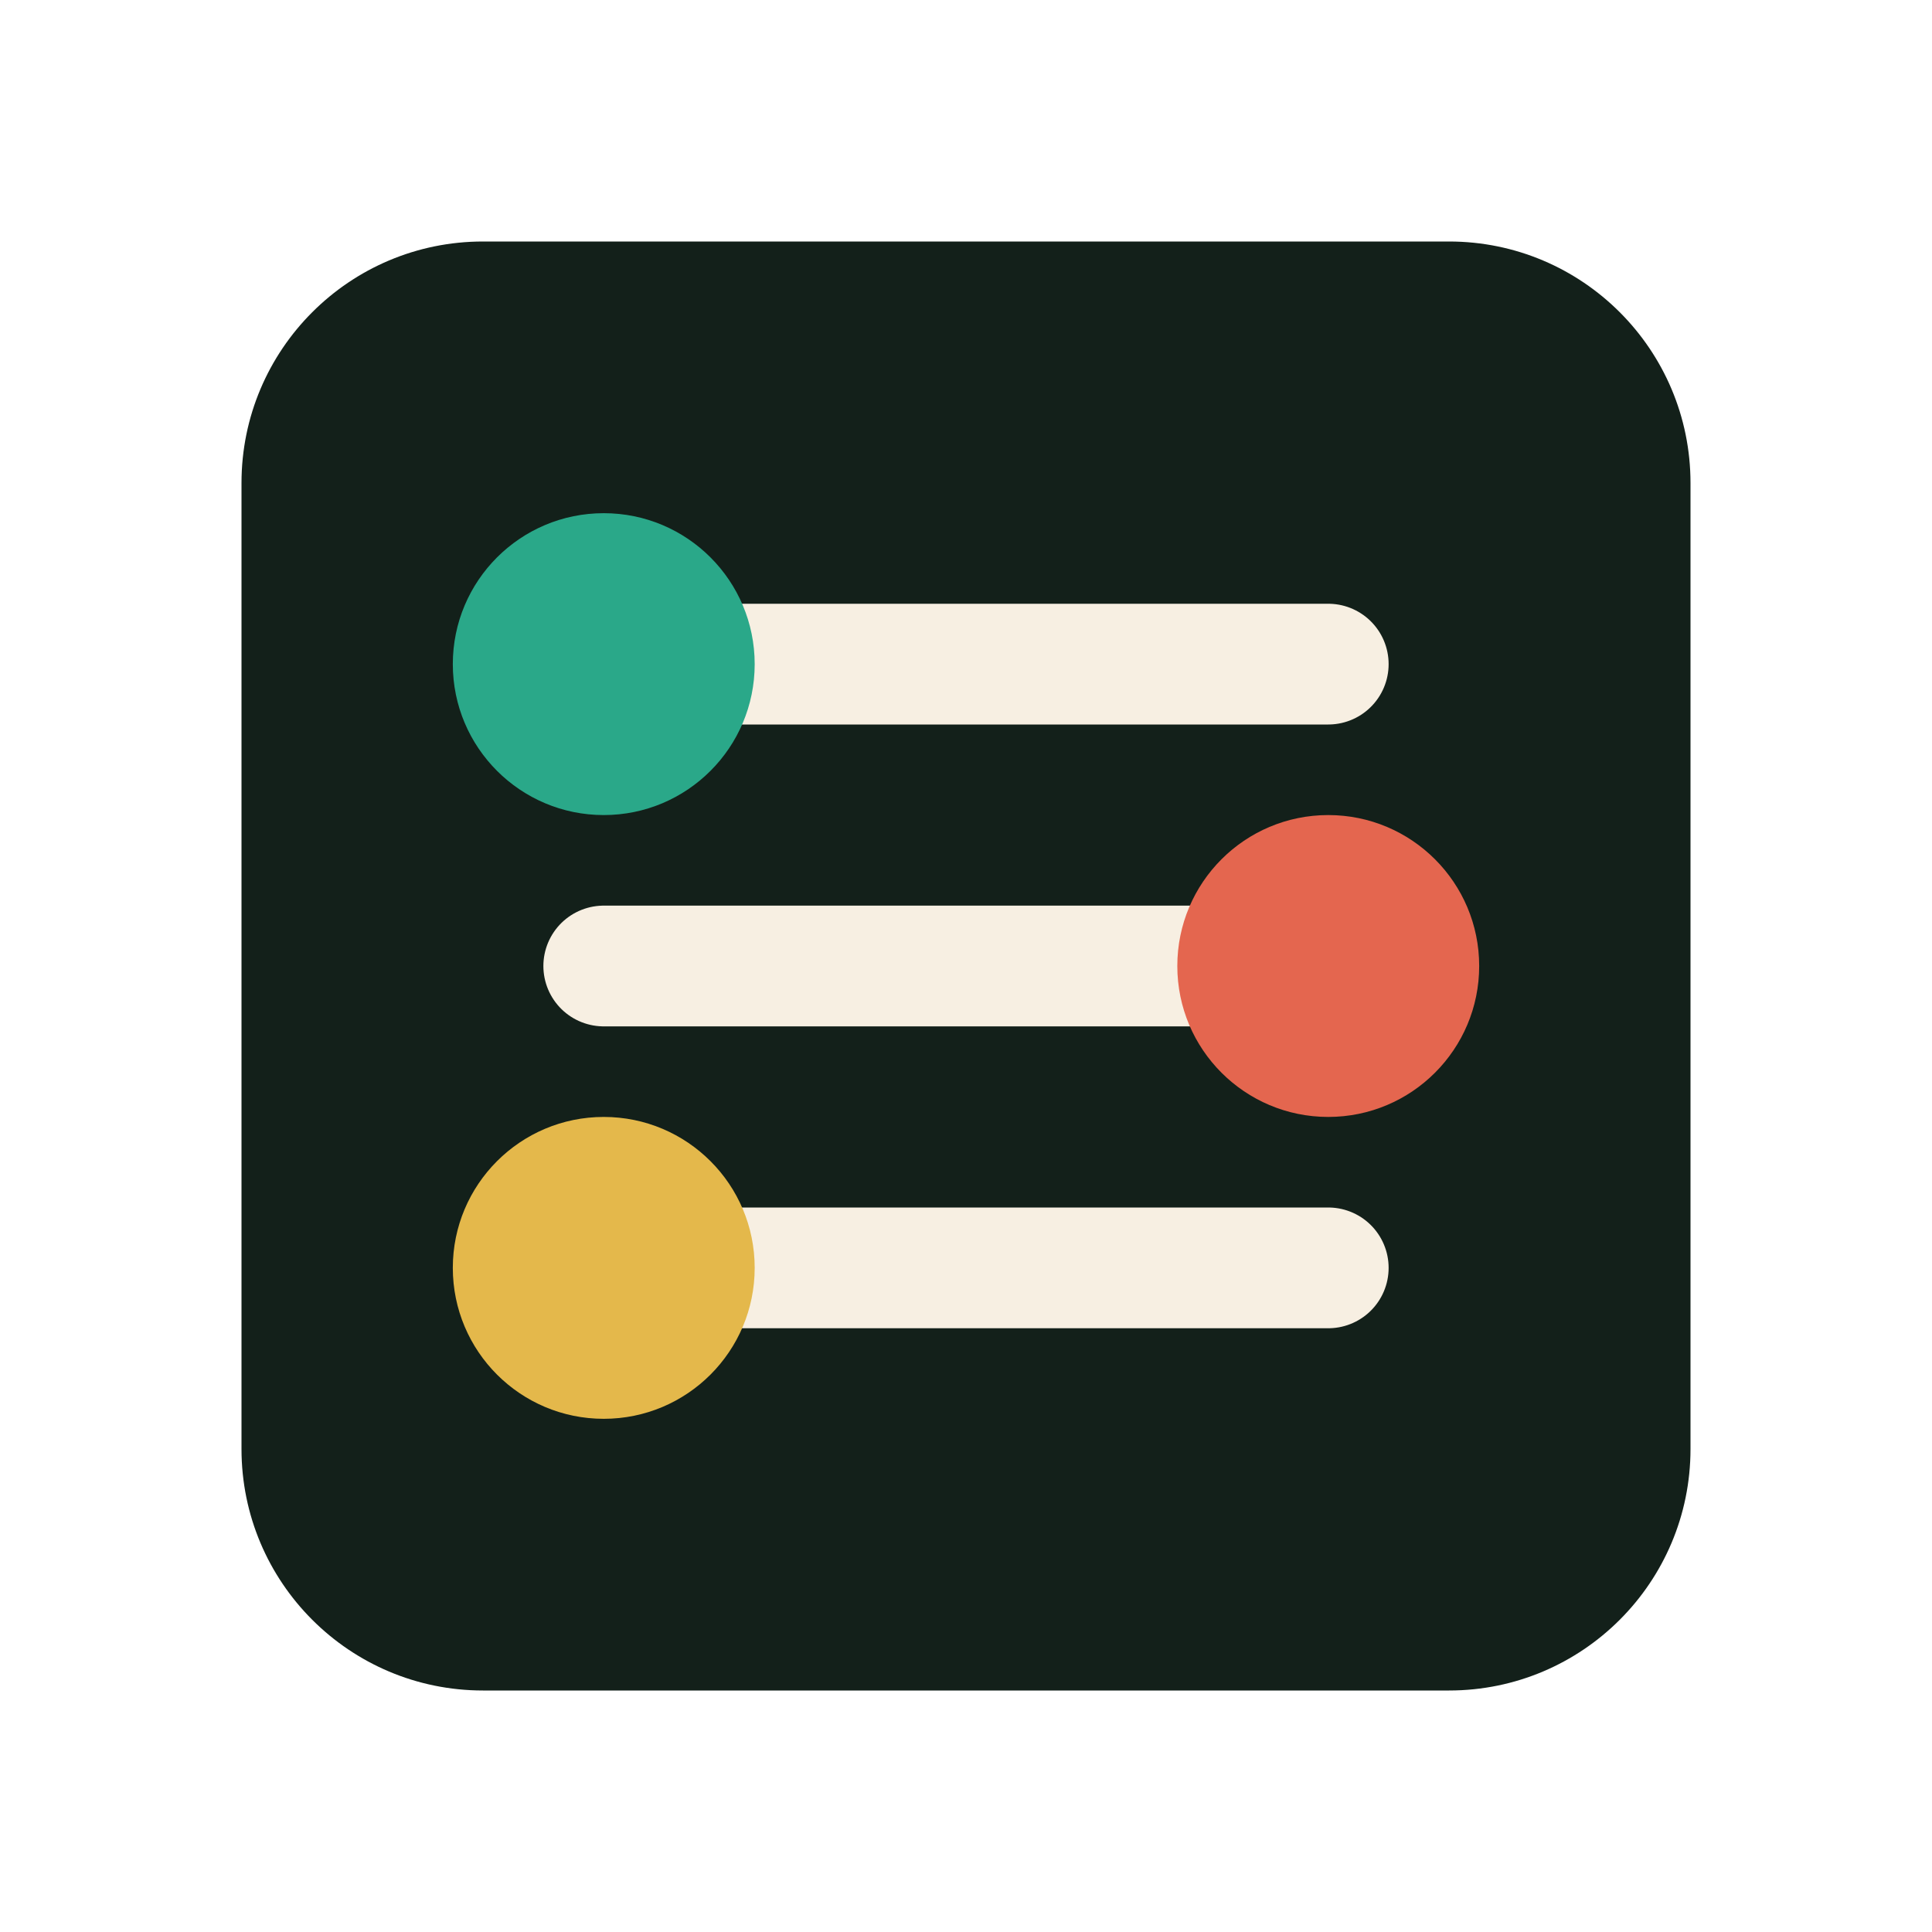
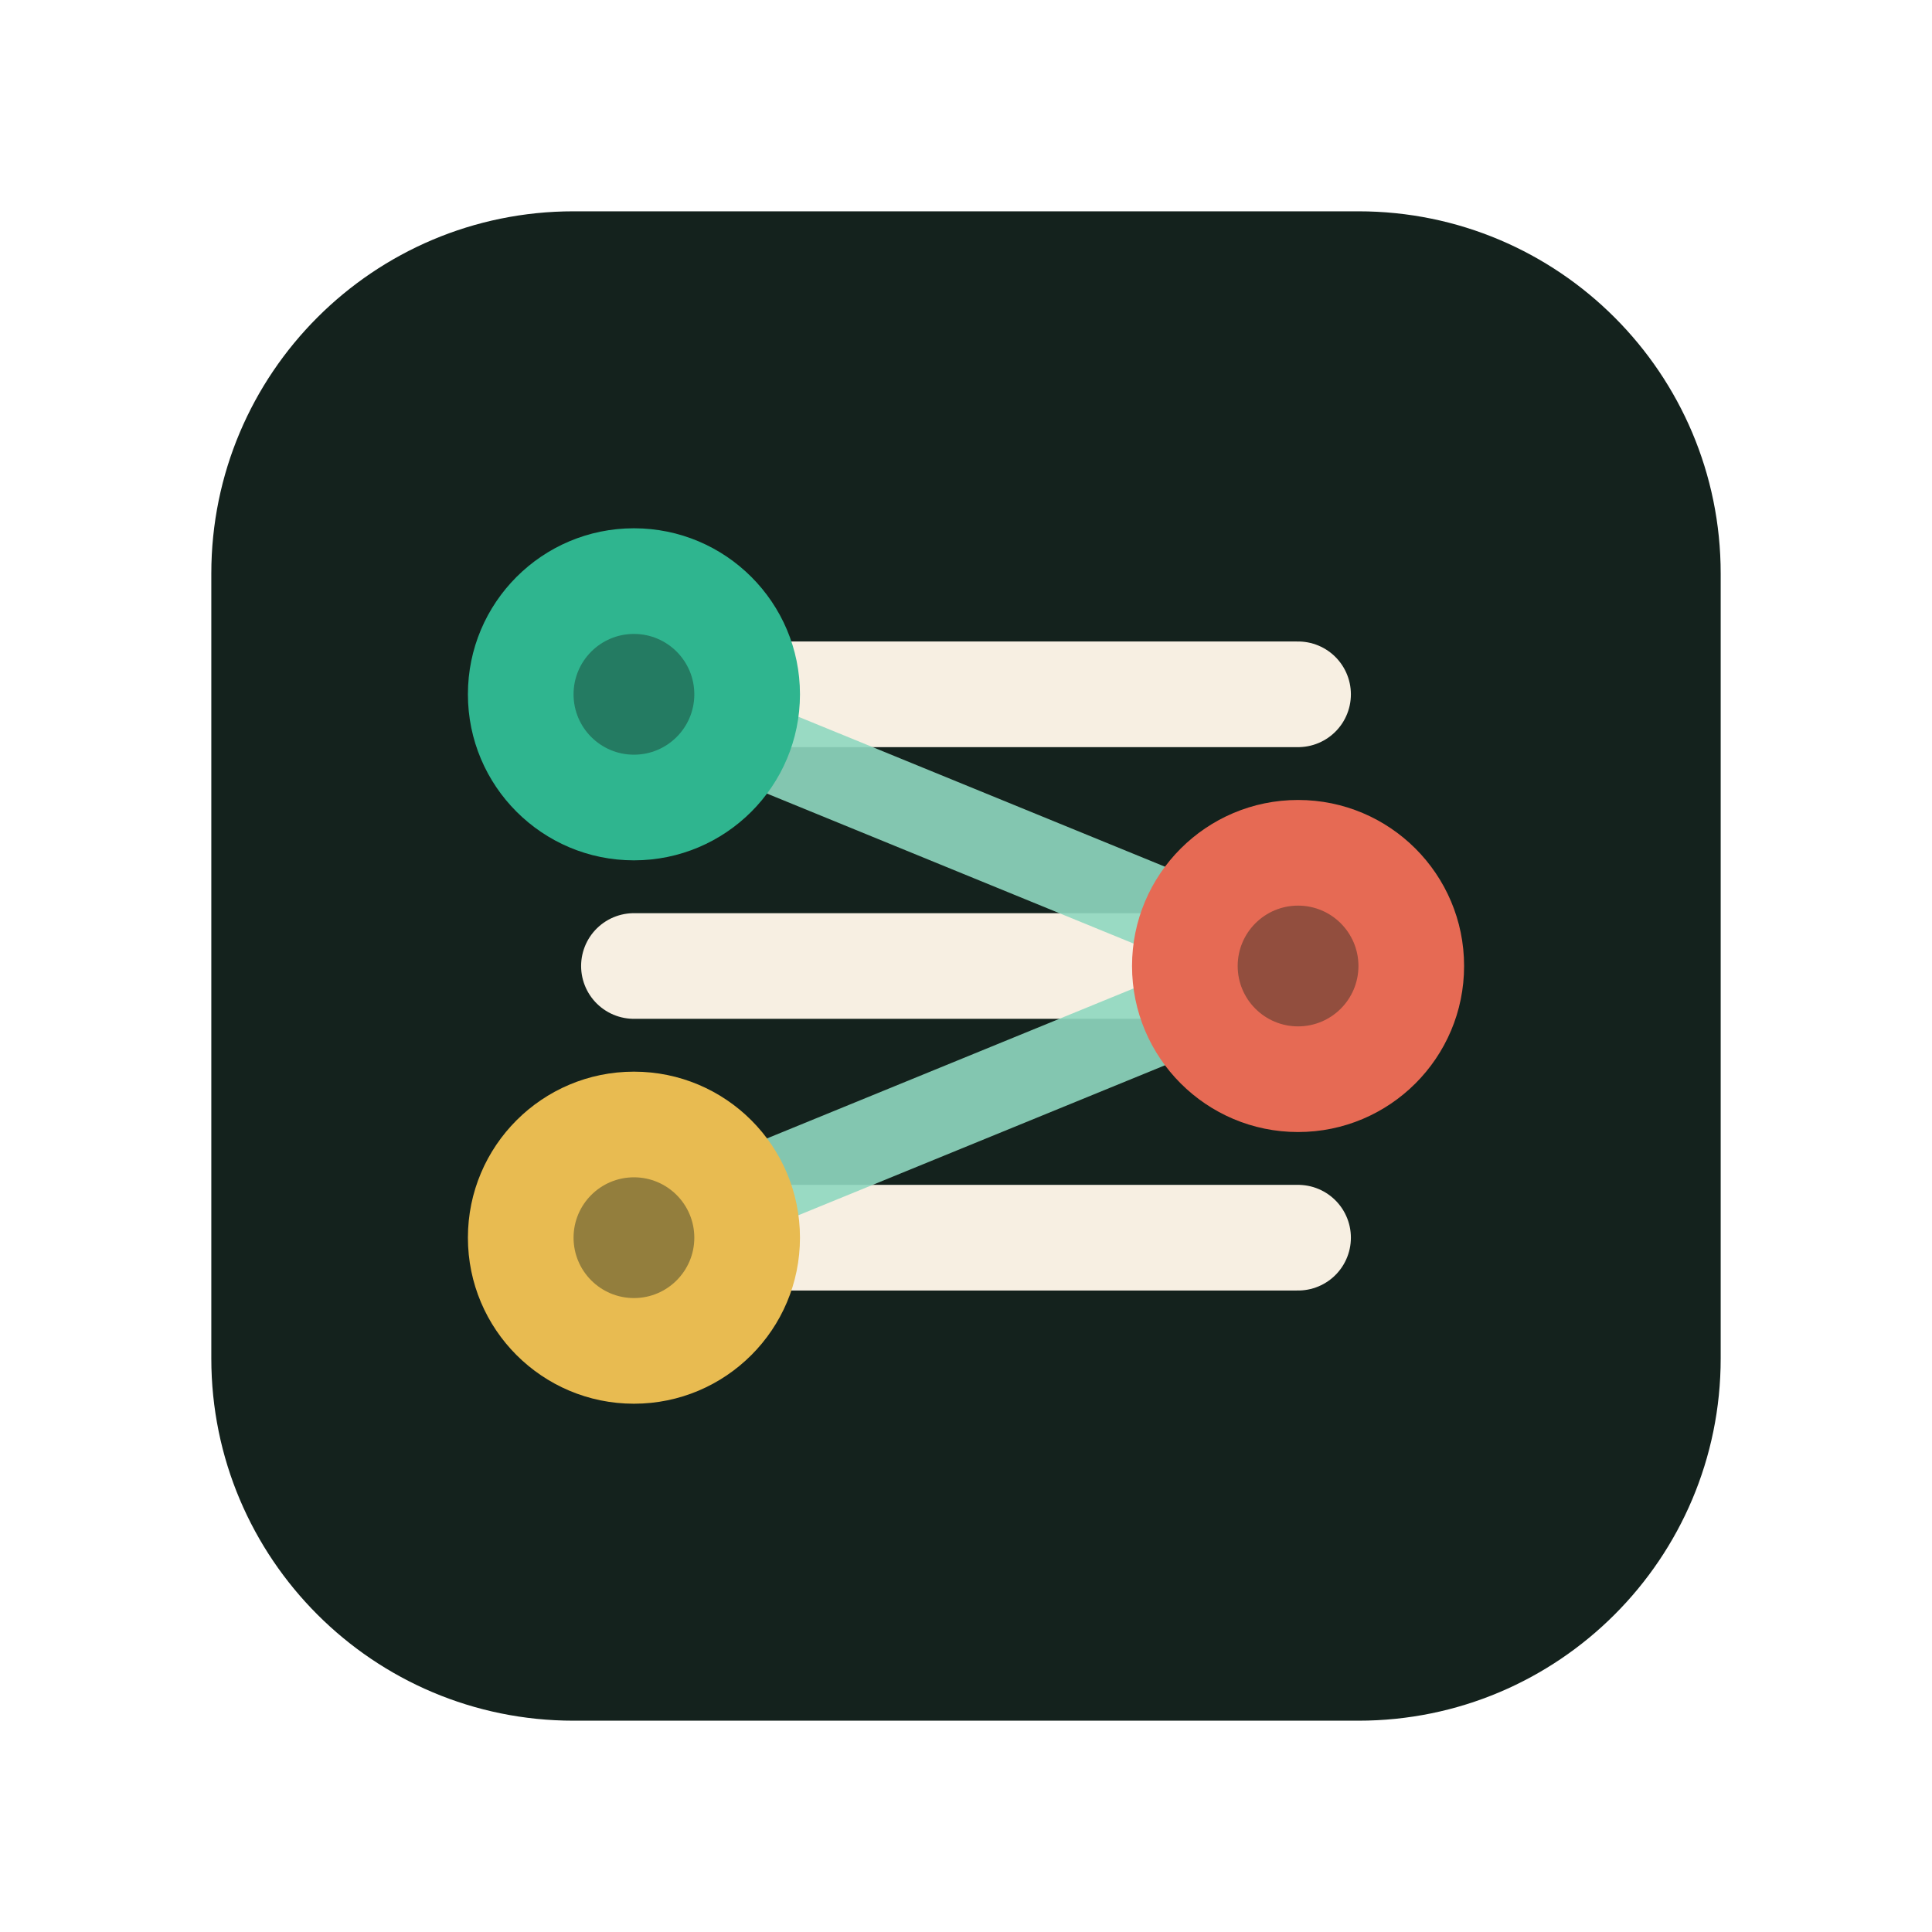
<svg xmlns="http://www.w3.org/2000/svg" width="64" height="64" viewBox="0 0 64 64" role="img" aria-labelledby="title">
-   <rect x="8" y="8" width="48" height="48" rx="8" fill="#13201a" />
-   <path d="M20 22h24M20 32h24M20 42h24" stroke="#f7efe2" stroke-width="4" stroke-linecap="round" />
-   <circle cx="20" cy="22" r="5" fill="#2aa889" />
-   <circle cx="44" cy="32" r="5" fill="#e4664f" />
-   <circle cx="20" cy="42" r="5" fill="#e4b84b" />
+   <rect x="7" y="7" width="50" height="50" rx="12" fill="#14221d" />
+   <path d="M21 23h22M21 32h22M21 41h22" fill="none" stroke="#f7efe2" stroke-width="3.5" stroke-linecap="round" />
+   <path d="M21 23l22 9-22 9" fill="none" stroke="#8fd8c0" stroke-width="2.75" stroke-linecap="round" stroke-linejoin="round" opacity=".9" />
+   <circle cx="21" cy="23" r="5.5" fill="#2fb58f" />
+   <circle cx="43" cy="32" r="5.5" fill="#e66a54" />
+   <circle cx="21" cy="41" r="5.5" fill="#e8bb51" />
+   <circle cx="21" cy="23" r="2" fill="#14221d" opacity=".4" />
+   <circle cx="43" cy="32" r="2" fill="#14221d" opacity=".4" />
+   <circle cx="21" cy="41" r="2" fill="#14221d" opacity=".4" />
</svg>
